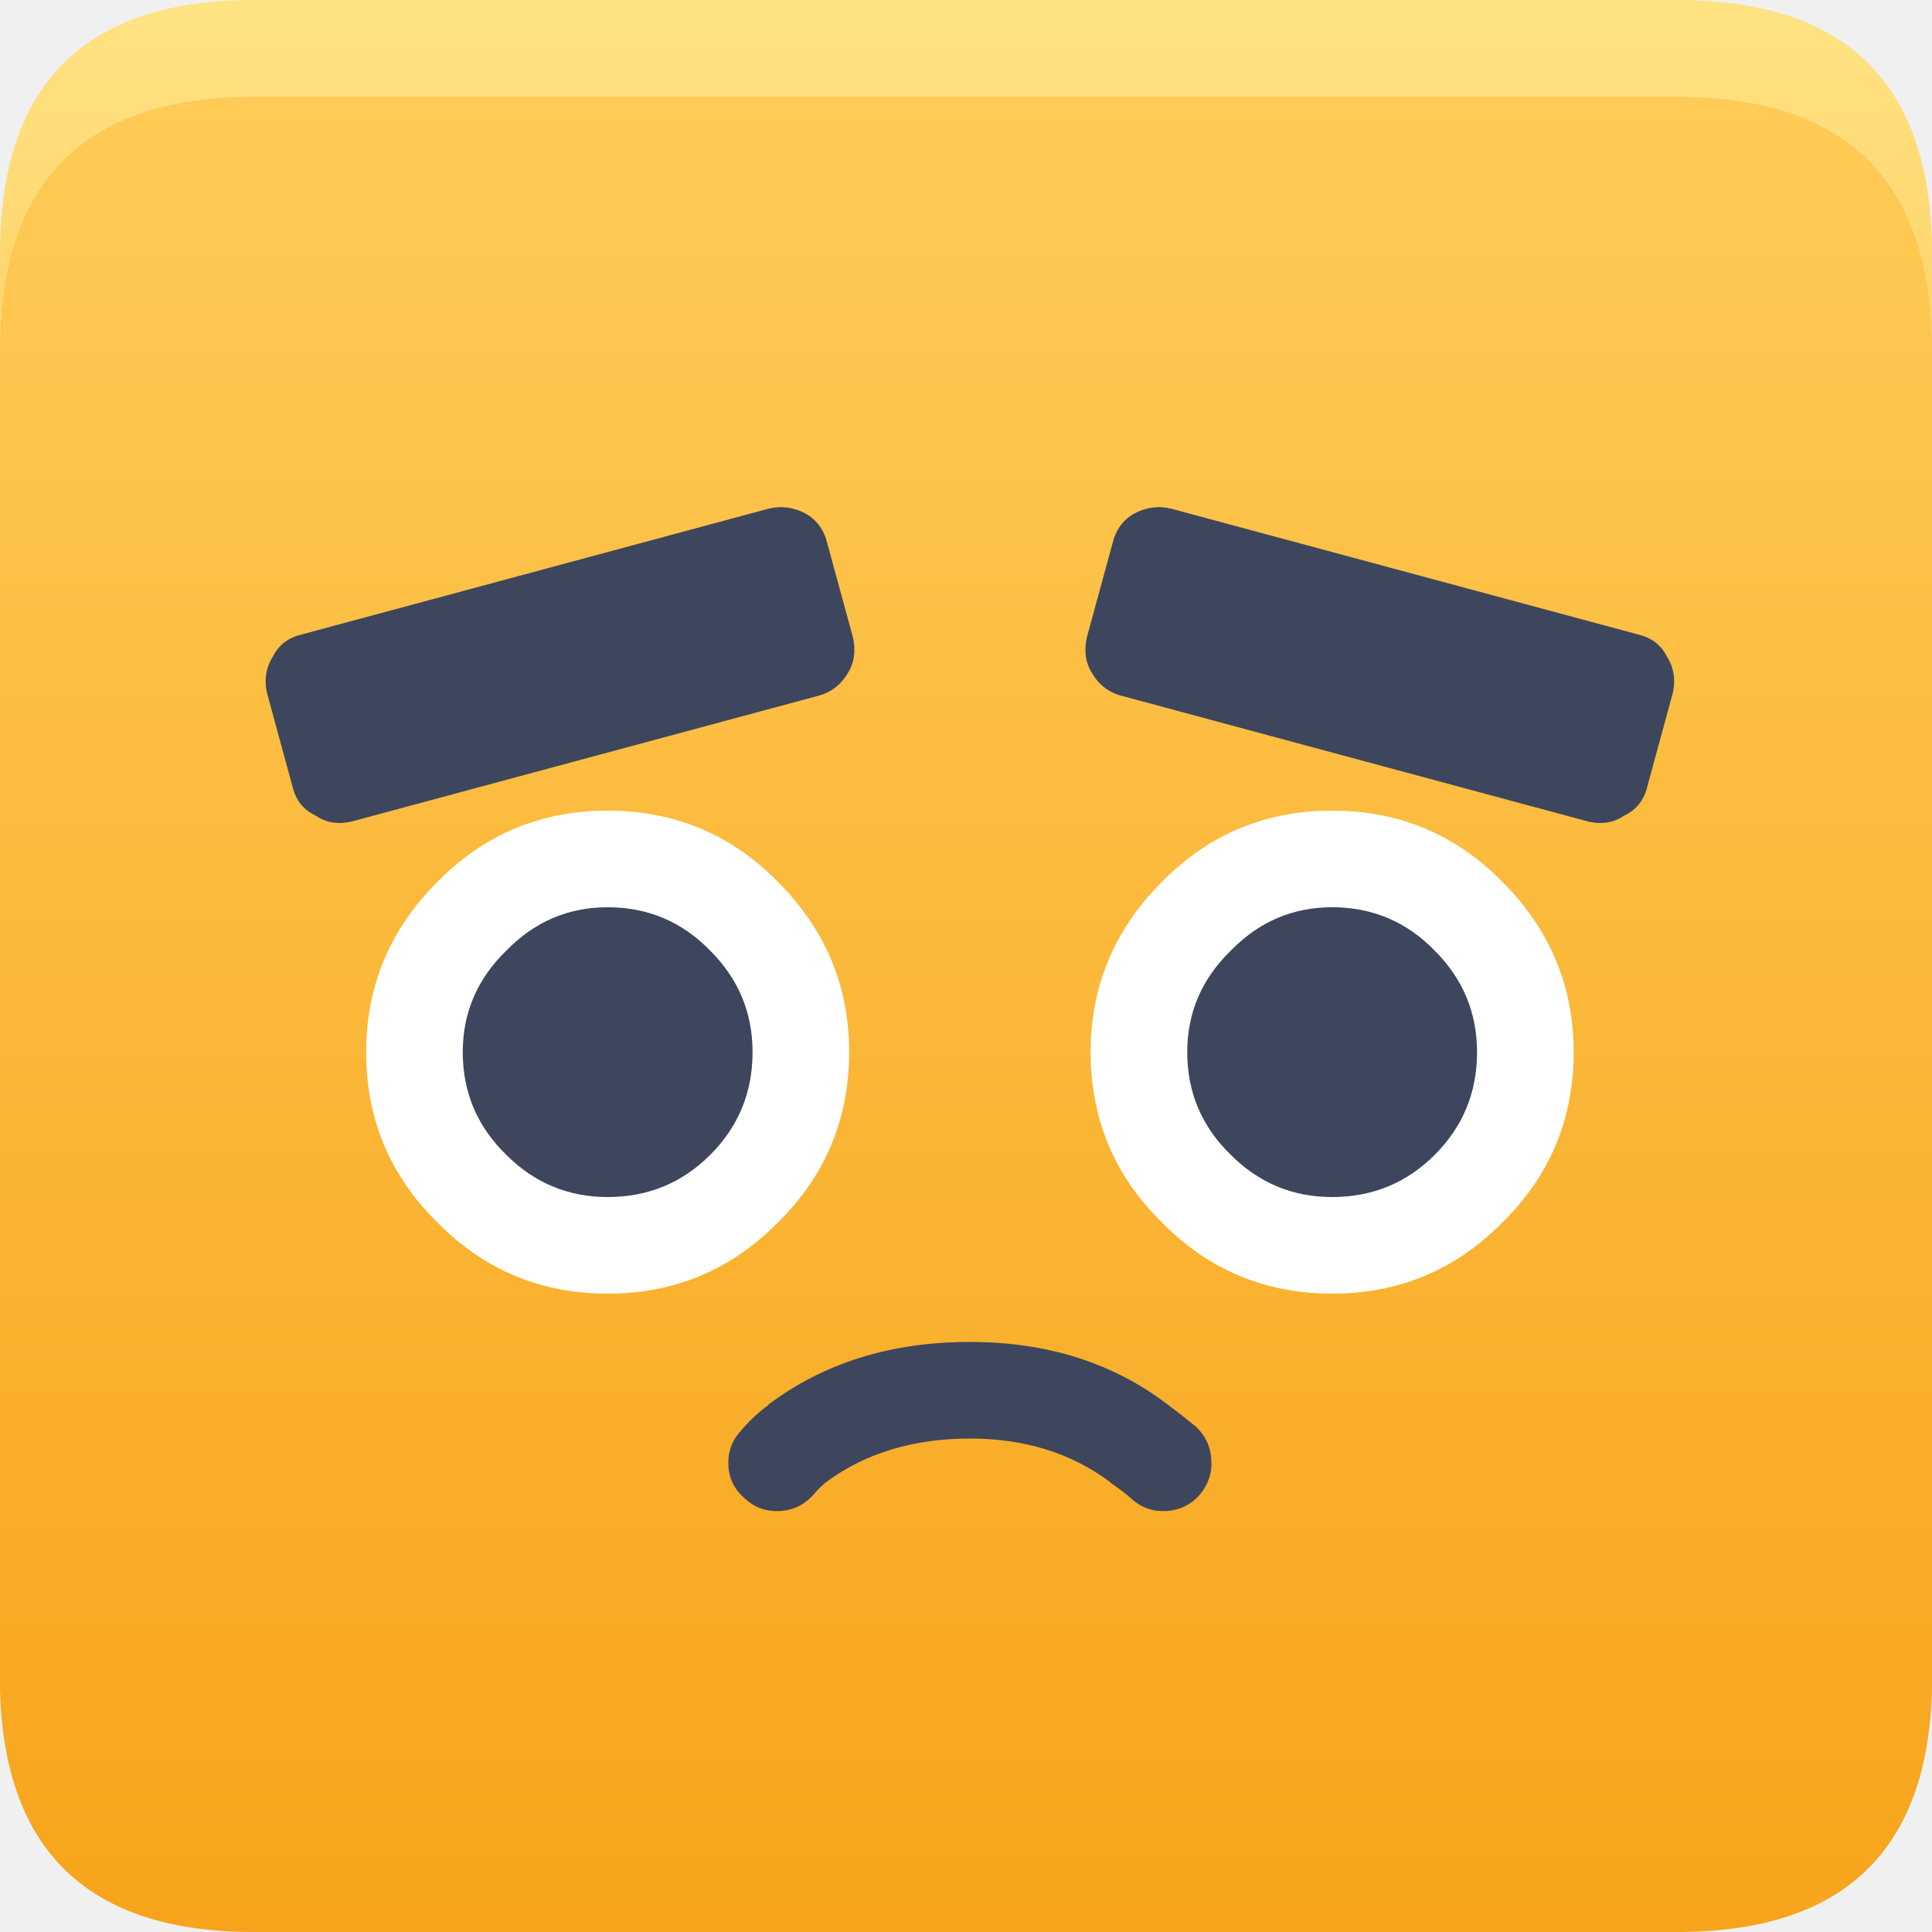
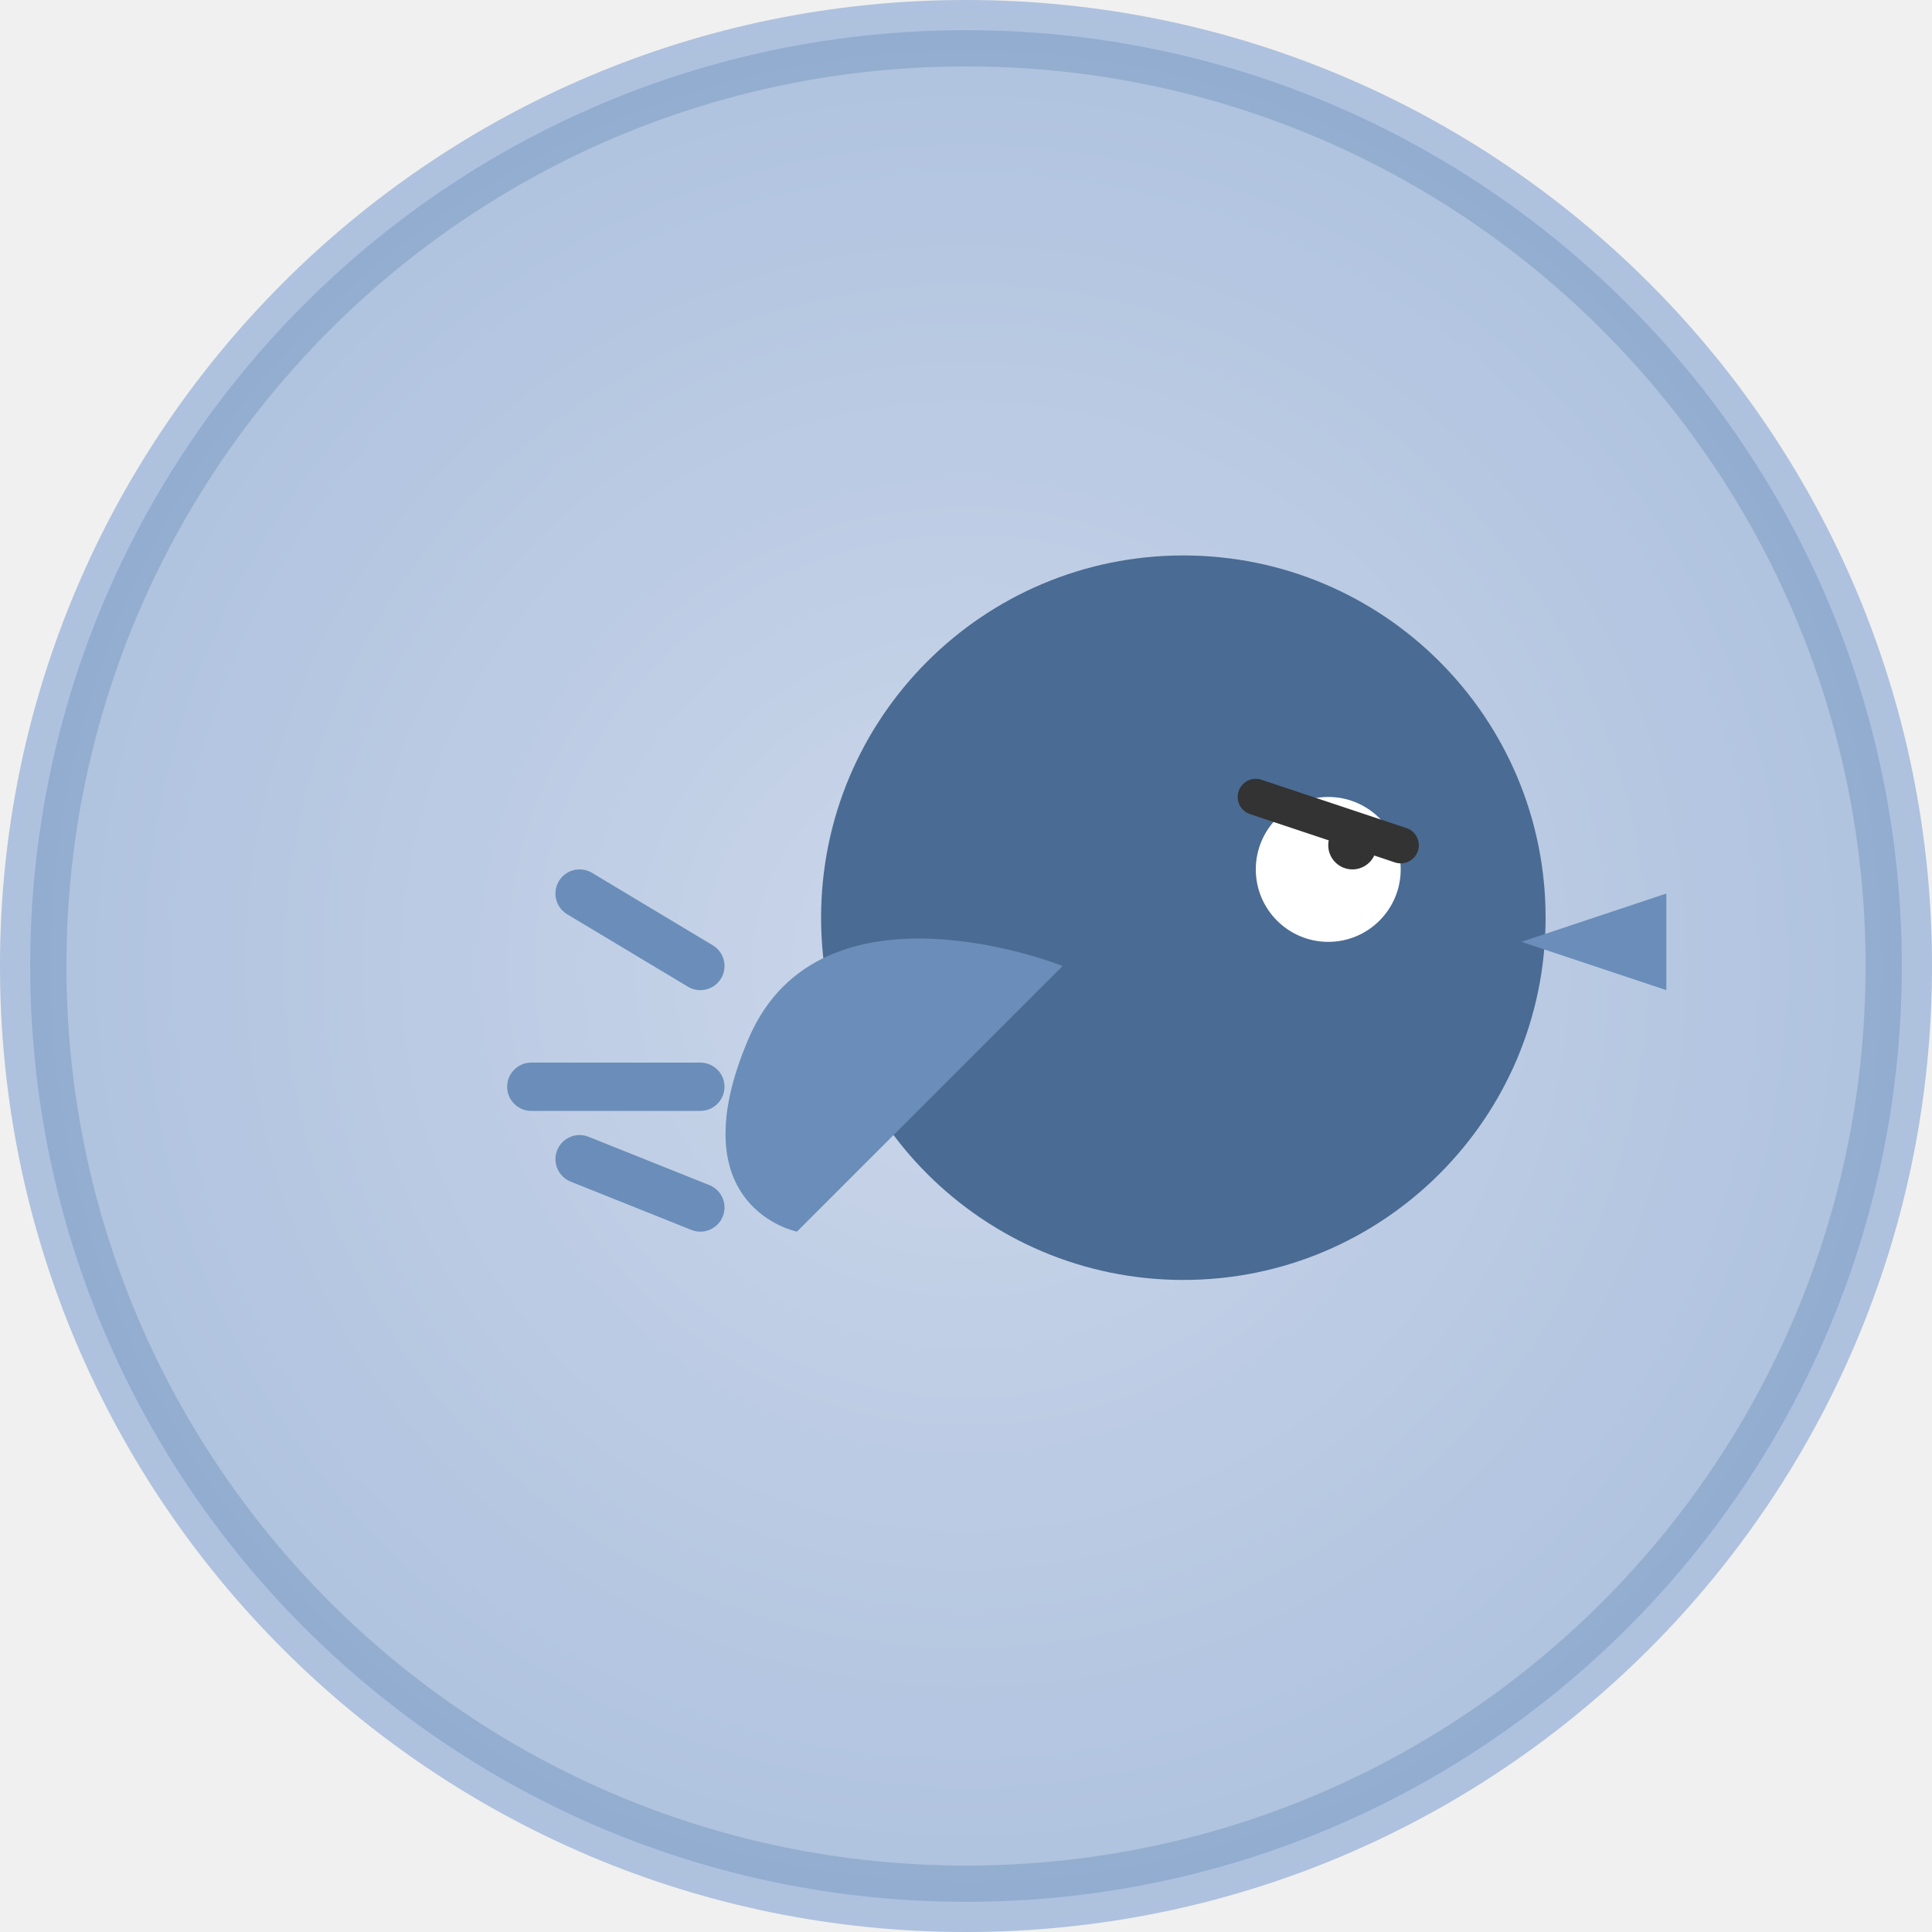
<svg xmlns="http://www.w3.org/2000/svg" width="80" height="80" viewBox="0 0 80 80" fill="none">
-   <path d="M80 14C79.833 7.333 76.317 4 69.45 4H10.5C3.667 4 0.167 7.333 0 14V69.95C0.167 76.65 3.667 80 10.5 80H69.45C76.317 80 79.833 76.65 80 69.95V14Z" fill="url(#paint0_linear_4_13785)" />
-   <path d="M80 10.5C80 3.5 76.483 0 69.45 0H10.5C3.5 0 0 3.5 0 10.5V14C0.167 7.333 3.667 4 10.5 4H69.45C76.317 4 79.833 7.333 80 14V10.5Z" fill="url(#paint1_linear_4_13785)" />
-   <path d="M25.162 33.567C22.395 33.567 20.045 34.55 18.111 36.517C16.145 38.484 15.162 40.834 15.162 43.567C15.162 46.334 16.145 48.684 18.111 50.617C20.045 52.584 22.395 53.567 25.162 53.567C27.928 53.567 30.278 52.584 32.212 50.617C34.178 48.684 35.161 46.334 35.161 43.567C35.161 40.834 34.178 38.484 32.212 36.517C30.278 34.55 27.928 33.567 25.162 33.567Z" fill="white" />
-   <path d="M25.162 37.567C23.528 37.567 22.128 38.167 20.962 39.367C19.762 40.534 19.162 41.934 19.162 43.567C19.162 45.234 19.762 46.65 20.962 47.817C22.128 48.984 23.528 49.567 25.162 49.567C26.828 49.567 28.245 48.984 29.412 47.817C30.578 46.65 31.162 45.234 31.162 43.567C31.162 41.934 30.578 40.534 29.412 39.367C28.245 38.167 26.828 37.567 25.162 37.567Z" fill="#3D465D" />
-   <path d="M55.161 33.567C52.395 33.567 50.045 34.55 48.111 36.517C46.145 38.484 45.161 40.834 45.161 43.567C45.161 46.334 46.145 48.684 48.111 50.617C50.045 52.584 52.395 53.567 55.161 53.567C57.928 53.567 60.278 52.584 62.212 50.617C64.178 48.684 65.162 46.334 65.162 43.567C65.162 40.834 64.178 38.484 62.212 36.517C60.278 34.55 57.928 33.567 55.161 33.567Z" fill="white" />
-   <path d="M55.161 37.567C53.528 37.567 52.128 38.167 50.962 39.367C49.761 40.534 49.161 41.934 49.161 43.567C49.161 45.234 49.761 46.65 50.962 47.817C52.128 48.984 53.528 49.567 55.161 49.567C56.828 49.567 58.245 48.984 59.411 47.817C60.578 46.65 61.161 45.234 61.161 43.567C61.161 41.934 60.578 40.534 59.411 39.367C58.245 38.167 56.828 37.567 55.161 37.567Z" fill="#3D465D" />
-   <path d="M12.511 26.267C11.945 26.4 11.545 26.7 11.312 27.167C11.011 27.633 10.928 28.15 11.062 28.717L12.111 32.567C12.245 33.133 12.562 33.533 13.062 33.767C13.495 34.067 13.995 34.15 14.562 34.017L33.861 28.817C34.395 28.683 34.812 28.367 35.111 27.867C35.378 27.433 35.445 26.933 35.312 26.367L34.261 22.517C34.128 21.95 33.828 21.533 33.361 21.267C32.861 21 32.345 20.933 31.811 21.067L12.511 26.267Z" fill="#3D465D" />
-   <path d="M48.511 21.067C47.978 20.933 47.462 21 46.962 21.267C46.495 21.533 46.195 21.95 46.062 22.517L45.011 26.367C44.878 26.933 44.945 27.433 45.212 27.867C45.511 28.367 45.928 28.683 46.462 28.817L65.761 34.017C66.328 34.15 66.828 34.067 67.261 33.767C67.761 33.533 68.078 33.133 68.212 32.567L69.261 28.717C69.395 28.15 69.311 27.633 69.011 27.167C68.778 26.7 68.378 26.4 67.811 26.267L48.511 21.067Z" fill="#3D465D" />
-   <path d="M49.511 59.067C49.145 58.767 48.761 58.467 48.361 58.167C46.095 56.434 43.361 55.567 40.161 55.567C36.895 55.567 34.111 56.434 31.811 58.167C31.811 58.2 31.795 58.217 31.762 58.217C31.328 58.55 30.962 58.9 30.662 59.267C30.295 59.667 30.128 60.15 30.162 60.717C30.195 61.25 30.428 61.7 30.861 62.067C31.262 62.434 31.745 62.6 32.312 62.567C32.845 62.534 33.295 62.317 33.661 61.917C33.828 61.717 34.011 61.534 34.212 61.367C35.845 60.167 37.828 59.567 40.161 59.567C42.428 59.567 44.361 60.167 45.962 61.367L46.011 61.417C46.312 61.617 46.595 61.834 46.861 62.067C47.261 62.434 47.745 62.6 48.312 62.567C48.845 62.534 49.295 62.317 49.661 61.917C50.028 61.484 50.195 61 50.161 60.467C50.128 59.9 49.911 59.434 49.511 59.067Z" fill="#3D465D" />
+   <circle cx="40" cy="40" r="40" fill="url(#paint0_radial)" />
+   <circle cx="40" cy="40" r="40" fill="#2a5298" fill-opacity="0.15" />
+   <g transform="translate(19, 18)">
+     <path d="M30 35C38.284 35 45 28.284 45 20C45 11.716 38.284 5 30 5C21.716 5 15 11.716 15 20C15 28.284 21.716 35 30 35Z" fill="#4A6B93" />
+     <path d="M25 22C25 22 15 18 12 25C9 32 14 33 14 33L25 22Z" fill="#6A8EB9" />
+     <path d="M44 21L50 19V23L44 21Z" fill="#6A8EB9" />
+     <circle cx="36" cy="18" r="3" fill="white" />
+     <circle cx="37" cy="17" r="1" fill="#333" />
+     <path d="M33 15L39 17" stroke="#333" stroke-width="1.5" stroke-linecap="round" />
+     <path d="M10 32L5 30M10 27L3 27M10 22L5 19" stroke="#6A8EB9" stroke-width="2" stroke-linecap="round" />
+   </g>
+   <circle cx="40" cy="40" r="38" stroke="#6a8eb9" stroke-width="1.5" fill="none" stroke-opacity="0.4" />
  <defs>
-     <linearGradient id="paint0_linear_4_13785" x1="40" y1="-1.09798e-07" x2="40" y2="80" gradientUnits="userSpaceOnUse">
-       <stop stop-color="#FFCD59" />
-       <stop offset="1" stop-color="#F7A41B" />
-     </linearGradient>
-     <linearGradient id="paint1_linear_4_13785" x1="39.75" y1="-0.25" x2="39.75" y2="43.25" gradientUnits="userSpaceOnUse">
-       <stop stop-color="#FFE383" />
-       <stop offset="1" stop-color="#FFB43C" />
-     </linearGradient>
+     <radialGradient id="paint0_radial" cx="0" cy="0" r="1" gradientUnits="userSpaceOnUse" gradientTransform="translate(40 40) rotate(90) scale(40)">
+       <stop offset="0%" stop-color="#e8eef9" />
+       <stop offset="100%" stop-color="#c5d5eb" />
+     </radialGradient>
  </defs>
</svg>
